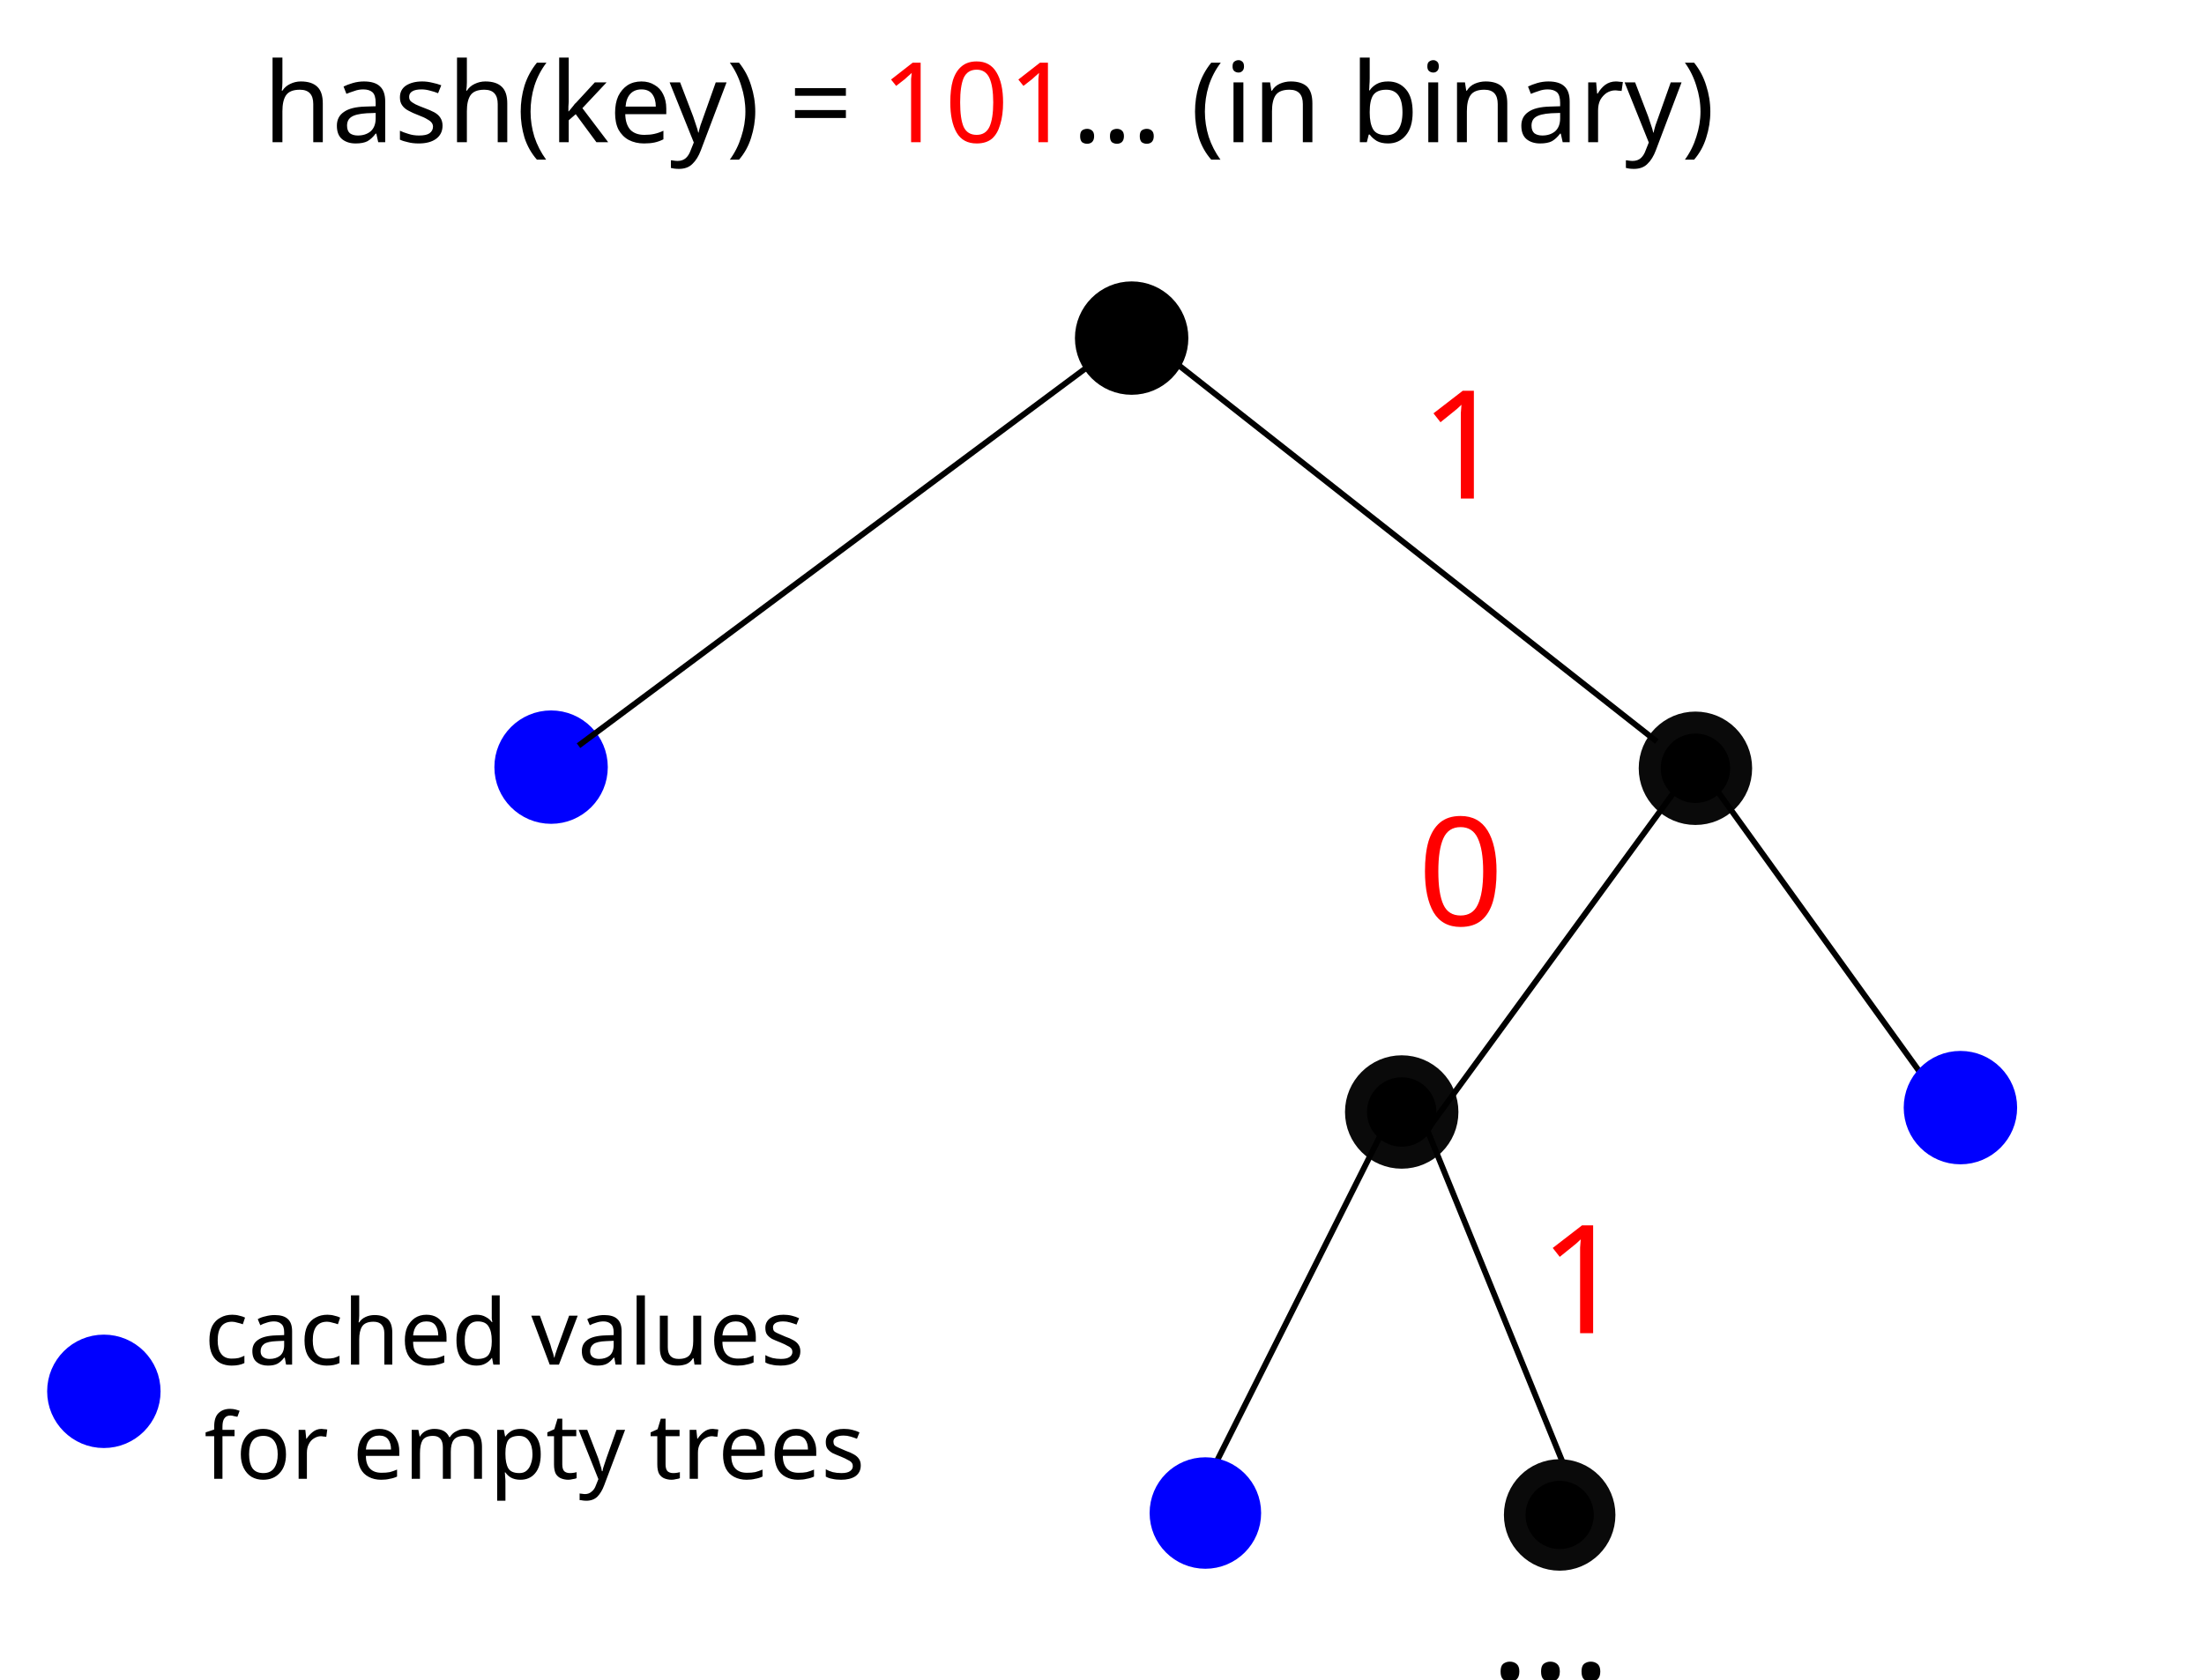
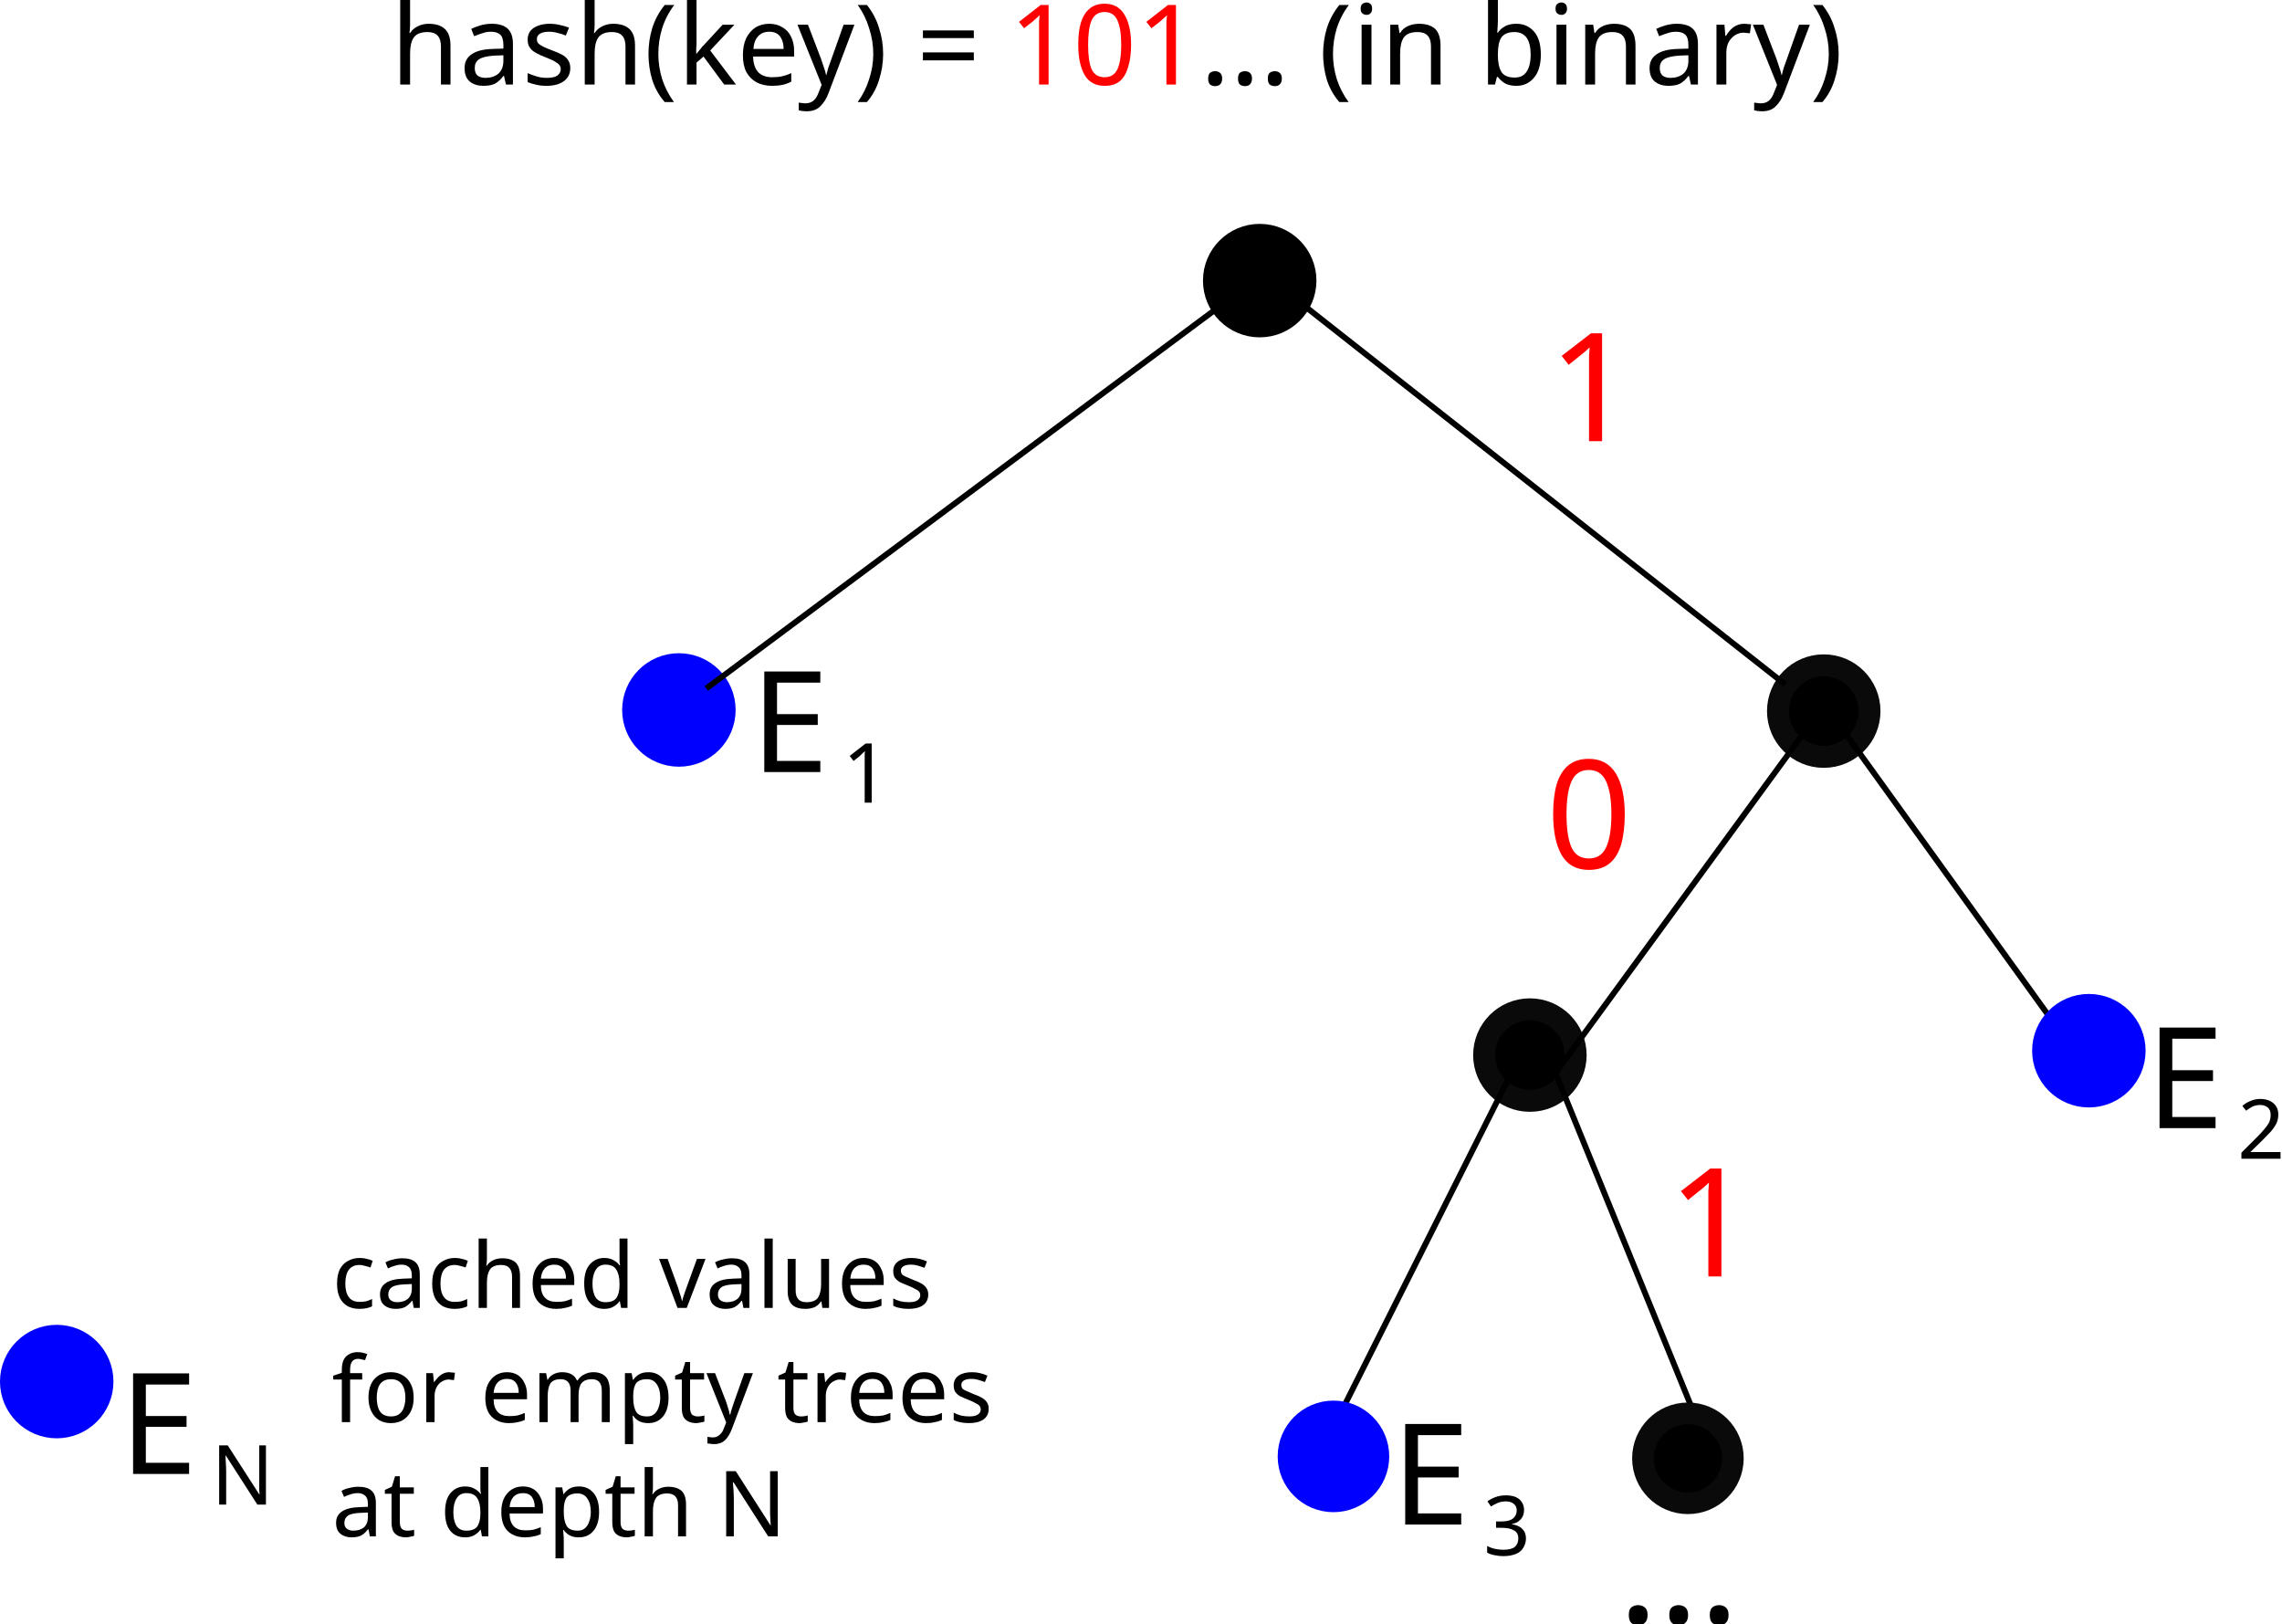
- <svg xmlns="http://www.w3.org/2000/svg" width="108.28mm" height="82.542mm" viewBox="0 0 108.28 82.542" version="1.1" id="svg8">
+ <svg xmlns="http://www.w3.org/2000/svg" width="112.061mm" height="79.707mm" viewBox="0 0 112.061 79.707" version="1.1" id="svg8">
  <defs id="defs2">
    <marker orient="auto" refY="0" refX="0" id="Arrow2Send" style="overflow:visible">
      <path id="path909" style="fill:#000000;fill-opacity:1;fill-rule:evenodd;stroke:#000000;stroke-width:0.625;stroke-linejoin:round;stroke-opacity:1" d="M 8.719,4.034 -2.207,0.016 8.719,-4.002 c -1.745,2.372 -1.735,5.617 -6e-7,8.035 z" transform="matrix(-0.3,0,0,-0.3,0.69,0)" />
    </marker>
    <marker orient="auto" refY="0" refX="0" id="Arrow1Mend" style="overflow:visible">
      <path id="path885" d="M 0,0 5,-5 -12.5,0 5,5 Z" style="fill:#000000;fill-opacity:1;fill-rule:evenodd;stroke:#000000;stroke-width:1pt;stroke-opacity:1" transform="matrix(-0.4,0,0,-0.4,-4,0)" />
    </marker>
    <marker orient="auto" refY="0" refX="0" id="Arrow2Mend" style="overflow:visible">
      <path id="path903" style="fill:#000000;fill-opacity:1;fill-rule:evenodd;stroke:#000000;stroke-width:0.625;stroke-linejoin:round;stroke-opacity:1" d="M 8.719,4.034 -2.207,0.016 8.719,-4.002 c -1.745,2.372 -1.735,5.617 -6e-7,8.035 z" transform="scale(-0.6)" />
    </marker>
    <marker orient="auto" refY="0" refX="0" id="Arrow2Send-9" style="overflow:visible">
      <path id="path909-6" style="fill:#000000;fill-opacity:1;fill-rule:evenodd;stroke:#000000;stroke-width:0.625;stroke-linejoin:round;stroke-opacity:1" d="M 8.719,4.034 -2.207,0.016 8.719,-4.002 c -1.745,2.372 -1.735,5.617 -6e-7,8.035 z" transform="matrix(-0.3,0,0,-0.3,0.69,0)" />
    </marker>
    <marker orient="auto" refY="0" refX="0" id="Arrow2Send-9-0" style="overflow:visible">
      <path id="path909-6-4" style="fill:#000000;fill-opacity:1;fill-rule:evenodd;stroke:#000000;stroke-width:0.625;stroke-linejoin:round;stroke-opacity:1" d="M 8.719,4.034 -2.207,0.016 8.719,-4.002 c -1.745,2.372 -1.735,5.617 -6e-7,8.035 z" transform="matrix(-0.3,0,0,-0.3,0.69,0)" />
    </marker>
    <marker orient="auto" refY="0" refX="0" id="Arrow2Send-2" style="overflow:visible">
      <path id="path909-2" style="fill:#000000;fill-opacity:1;fill-rule:evenodd;stroke:#000000;stroke-width:0.625;stroke-linejoin:round;stroke-opacity:1" d="M 8.719,4.034 -2.207,0.016 8.719,-4.002 c -1.745,2.372 -1.735,5.617 -6e-7,8.035 z" transform="matrix(-0.3,0,0,-0.3,0.69,0)" />
    </marker>
    <marker orient="auto" refY="0" refX="0" id="Arrow2Send-9-0-8" style="overflow:visible">
      <path id="path909-6-4-0" style="fill:#000000;fill-opacity:1;fill-rule:evenodd;stroke:#000000;stroke-width:0.625;stroke-linejoin:round;stroke-opacity:1" d="M 8.719,4.034 -2.207,0.016 8.719,-4.002 c -1.745,2.372 -1.735,5.617 -6e-7,8.035 z" transform="matrix(-0.3,0,0,-0.3,0.69,0)" />
    </marker>
    <marker orient="auto" refY="0" refX="0" id="Arrow2Send-2-4" style="overflow:visible">
      <path id="path909-2-0" style="fill:#000000;fill-opacity:1;fill-rule:evenodd;stroke:#000000;stroke-width:0.625;stroke-linejoin:round;stroke-opacity:1" d="M 8.719,4.034 -2.207,0.016 8.719,-4.002 c -1.745,2.372 -1.735,5.617 -6e-7,8.035 z" transform="matrix(-0.3,0,0,-0.3,0.69,0)" />
    </marker>
  </defs>
-   <g id="layer1" transform="translate(-141.2506,-34.7243)">
+   <g id="layer1" transform="translate(-134.9875,-37.55912)">
    <text xml:space="preserve" style="font-style:normal;font-weight:normal;font-size:5.467px;line-height:1.25;font-family:sans-serif;letter-spacing:0px;word-spacing:0px;fill:#000000;fill-opacity:1;stroke:none;stroke-width:0.137" x="154.172" y="41.712" id="text817">
      <tspan id="tspan815" x="154.172" y="41.712" style="stroke-width:0.137">hash(key) = <tspan style="fill:#ff0000;stroke-width:0.137" id="tspan1730">101</tspan>... (in binary)</tspan>
    </text>
    <circle style="fill:#0000ff;fill-opacity:1;stroke:#0000ff;stroke-width:1.08;stroke-linecap:square;stroke-linejoin:miter;stroke-miterlimit:4;stroke-dasharray:none;stroke-dashoffset:0;stroke-opacity:1" id="path2131-0-2-0" cx="168.325" cy="72.42" r="2.246" />
    <circle style="fill:#000000;fill-opacity:1;stroke:#0a0a0a;stroke-width:1.08;stroke-linecap:square;stroke-linejoin:miter;stroke-miterlimit:4;stroke-dasharray:none;stroke-dashoffset:0;stroke-opacity:1" id="path2131-0-7" cx="210.115" cy="89.366" r="2.246" />
    <path style="fill:none;stroke:#000000;stroke-width:0.286px;stroke-linecap:butt;stroke-linejoin:miter;stroke-opacity:1" d="M 218.588,107.968 211.37,90.249" id="path2162-6-1" />
    <circle style="fill:#000000;fill-opacity:1;stroke:#0a0a0a;stroke-width:1.08;stroke-linecap:square;stroke-linejoin:miter;stroke-miterlimit:4;stroke-dasharray:none;stroke-dashoffset:0;stroke-opacity:1" id="path2131-0-2-0-7" cx="224.545" cy="72.476" r="2.246" />
    <path style="fill:none;stroke:#000000;stroke-width:0.286px;stroke-linecap:butt;stroke-linejoin:miter;stroke-opacity:1" d="M 211.37,90.249 224.074,72.854" id="path2162-64-8-0" />
    <path style="fill:none;stroke:#000000;stroke-width:0.286px;stroke-linecap:butt;stroke-linejoin:miter;stroke-opacity:1" d="M 236.344,88.48 225.662,73.648" id="path2162-6-8-1-6" />
    <circle style="fill:#0000ff;fill-opacity:1;stroke:#0000ff;stroke-width:1.08;stroke-linecap:square;stroke-linejoin:miter;stroke-miterlimit:4;stroke-dasharray:none;stroke-dashoffset:0;stroke-opacity:1" id="path2131-0-2-8" cx="237.564" cy="89.151" r="2.246" />
    <circle style="fill:#000000;fill-opacity:1;stroke:#000000;stroke-width:1.08;stroke-linecap:square;stroke-linejoin:miter;stroke-miterlimit:4;stroke-dasharray:none;stroke-dashoffset:0;stroke-opacity:1" id="path2131-0-2-0-7-4" cx="196.847" cy="51.338" r="2.246" />
    <path style="fill:none;stroke:#000000;stroke-width:0.286px;stroke-linecap:butt;stroke-linejoin:miter;stroke-opacity:1" d="M 169.672,71.366 195.237,52.338" id="path2162-64-8-6" />
    <path style="fill:none;stroke:#000000;stroke-width:0.286px;stroke-linecap:butt;stroke-linejoin:miter;stroke-opacity:1" d="M 222.649,71.162 198.606,52.236" id="path2162-64-8-6-3" />
    <circle style="fill:#000000;fill-opacity:1;stroke:#0a0a0a;stroke-width:1.062;stroke-linecap:square;stroke-linejoin:miter;stroke-miterlimit:4;stroke-dasharray:none;stroke-dashoffset:0;stroke-opacity:1" id="path2131-8-4" cx="217.875" cy="109.166" r="2.208" />
    <text xml:space="preserve" style="font-style:normal;font-weight:normal;font-size:7.419px;line-height:1.25;font-family:sans-serif;letter-spacing:0px;word-spacing:0px;fill:#ff0000;fill-opacity:1;stroke:none;stroke-width:0.185" x="211.019" y="59.223" id="text1481-3">
      <tspan id="tspan1479-7" x="211.019" y="59.223" style="fill:#ff0000;stroke-width:0.185">1</tspan>
    </text>
    <text xml:space="preserve" style="font-style:normal;font-weight:normal;font-size:7.419px;line-height:1.25;font-family:sans-serif;letter-spacing:0px;word-spacing:0px;fill:#ff0000;fill-opacity:1;stroke:none;stroke-width:0.185" x="216.877" y="100.234" id="text1481-9">
      <tspan id="tspan1479-0" x="216.877" y="100.234" style="fill:#ff0000;stroke-width:0.185">1</tspan>
    </text>
    <text xml:space="preserve" style="font-style:normal;font-weight:normal;font-size:7.419px;line-height:1.25;font-family:sans-serif;letter-spacing:0px;word-spacing:0px;fill:#ff0000;fill-opacity:1;stroke:none;stroke-width:0.185" x="210.897" y="80.198" id="text1481-8-0">
      <tspan id="tspan1479-3-2" x="210.897" y="80.198" style="fill:#ff0000;stroke-width:0.185">0</tspan>
    </text>
    <text xml:space="preserve" style="font-style:normal;font-weight:normal;font-size:7.419px;line-height:1.25;font-family:sans-serif;letter-spacing:0px;word-spacing:0px;fill:#000000;fill-opacity:1;stroke:none;stroke-width:0.185" x="214.442" y="117.266" id="text817-3-6-2">
      <tspan id="tspan815-6-6-6" x="214.442" y="117.266" style="stroke-width:0.185">...</tspan>
    </text>
-     <circle style="fill:#0000ff;fill-opacity:1;stroke:#0000ff;stroke-width:1.08;stroke-linecap:square;stroke-linejoin:miter;stroke-miterlimit:4;stroke-dasharray:none;stroke-dashoffset:0;stroke-opacity:1" id="path2131-0-2-0-1" cx="146.353" cy="103.092" r="2.246" />
+     <circle style="fill:#0000ff;fill-opacity:1;stroke:#0000ff;stroke-width:1.08;stroke-linecap:square;stroke-linejoin:miter;stroke-miterlimit:4;stroke-dasharray:none;stroke-dashoffset:0;stroke-opacity:1" id="path2131-0-2-0-1" cx="137.773" cy="105.398" r="2.246" />
    <text xml:space="preserve" style="font-style:normal;font-weight:normal;font-size:4.489px;line-height:1.25;font-family:sans-serif;letter-spacing:0px;word-spacing:0px;fill:#000000;fill-opacity:1;stroke:none;stroke-width:0.112" x="151.289" y="101.779" id="text817-2">
      <tspan id="tspan815-2" x="151.289" y="101.779" style="stroke-width:0.112">cached values</tspan>
      <tspan x="151.289" y="107.39" style="stroke-width:0.112" id="tspan2609">for empty trees</tspan>
+       <tspan x="151.289" y="113.001" style="stroke-width:0.112" id="tspan5638">at depth N</tspan>
    </text>
    <path style="fill:none;stroke:#000000;stroke-width:0.286px;stroke-linecap:butt;stroke-linejoin:miter;stroke-opacity:1" d="m 200.282,108.018 9.094,-18.117" id="path2162-9" />
    <circle style="fill:#0000ff;fill-opacity:1;stroke:#0000ff;stroke-width:1.062;stroke-linecap:square;stroke-linejoin:miter;stroke-miterlimit:4;stroke-dasharray:none;stroke-dashoffset:0;stroke-opacity:1" id="path2131-9" cx="200.469" cy="109.072" r="2.208" />
+     <text xml:space="preserve" style="font-style:normal;font-weight:normal;font-size:6.909px;line-height:1.25;font-family:sans-serif;letter-spacing:0px;word-spacing:0px;fill:#000000;fill-opacity:1;stroke:none;stroke-width:0.173" x="171.849" y="75.467" id="text5596">
+       <tspan id="tspan5594" x="171.849" y="75.467" style="stroke-width:0.173">E</tspan>
+     </text>
+     <text xml:space="preserve" style="font-style:normal;font-weight:normal;font-size:4.067px;line-height:1.25;font-family:sans-serif;letter-spacing:0px;word-spacing:0px;fill:#000000;fill-opacity:1;stroke:none;stroke-width:0.102" x="176.356" y="76.973" id="text5600">
+       <tspan id="tspan5598" x="176.356" y="76.973" style="stroke-width:0.102">1</tspan>
+     </text>
+     <text xml:space="preserve" style="font-style:normal;font-weight:normal;font-size:6.909px;line-height:1.25;font-family:sans-serif;letter-spacing:0px;word-spacing:0px;fill:#000000;fill-opacity:1;stroke:none;stroke-width:0.173" x="203.32" y="112.417" id="text5596-0">
+       <tspan id="tspan5594-3" x="203.32" y="112.417" style="stroke-width:0.173">E</tspan>
+     </text>
+     <text xml:space="preserve" style="font-style:normal;font-weight:normal;font-size:4.067px;line-height:1.25;font-family:sans-serif;letter-spacing:0px;word-spacing:0px;fill:#000000;fill-opacity:1;stroke:none;stroke-width:0.102" x="207.827" y="113.923" id="text5600-4">
+       <tspan id="tspan5598-6" x="207.827" y="113.923" style="stroke-width:0.102">3</tspan>
+     </text>
+     <text xml:space="preserve" style="font-style:normal;font-weight:normal;font-size:6.909px;line-height:1.25;font-family:sans-serif;letter-spacing:0px;word-spacing:0px;fill:#000000;fill-opacity:1;stroke:none;stroke-width:0.173" x="240.362" y="92.951" id="text5596-3">
+       <tspan id="tspan5594-6" x="240.362" y="92.951" style="stroke-width:0.173">E</tspan>
+     </text>
+     <text xml:space="preserve" style="font-style:normal;font-weight:normal;font-size:4.067px;line-height:1.25;font-family:sans-serif;letter-spacing:0px;word-spacing:0px;fill:#000000;fill-opacity:1;stroke:none;stroke-width:0.102" x="244.869" y="94.457" id="text5600-3">
+       <tspan id="tspan5598-3" x="244.869" y="94.457" style="stroke-width:0.102">2</tspan>
+     </text>
+     <text xml:space="preserve" style="font-style:normal;font-weight:normal;font-size:6.909px;line-height:1.25;font-family:sans-serif;letter-spacing:0px;word-spacing:0px;fill:#000000;fill-opacity:1;stroke:none;stroke-width:0.173" x="140.853" y="109.932" id="text5596-0-4">
+       <tspan id="tspan5594-3-4" x="140.853" y="109.932" style="stroke-width:0.173">E</tspan>
+     </text>
+     <text xml:space="preserve" style="font-style:normal;font-weight:normal;font-size:4.067px;line-height:1.25;font-family:sans-serif;letter-spacing:0px;word-spacing:0px;fill:#000000;fill-opacity:1;stroke:none;stroke-width:0.102" x="145.36" y="111.437" id="text5600-4-3">
+       <tspan id="tspan5598-6-9" x="145.36" y="111.437" style="stroke-width:0.102">N</tspan>
+     </text>
  </g>
</svg>
